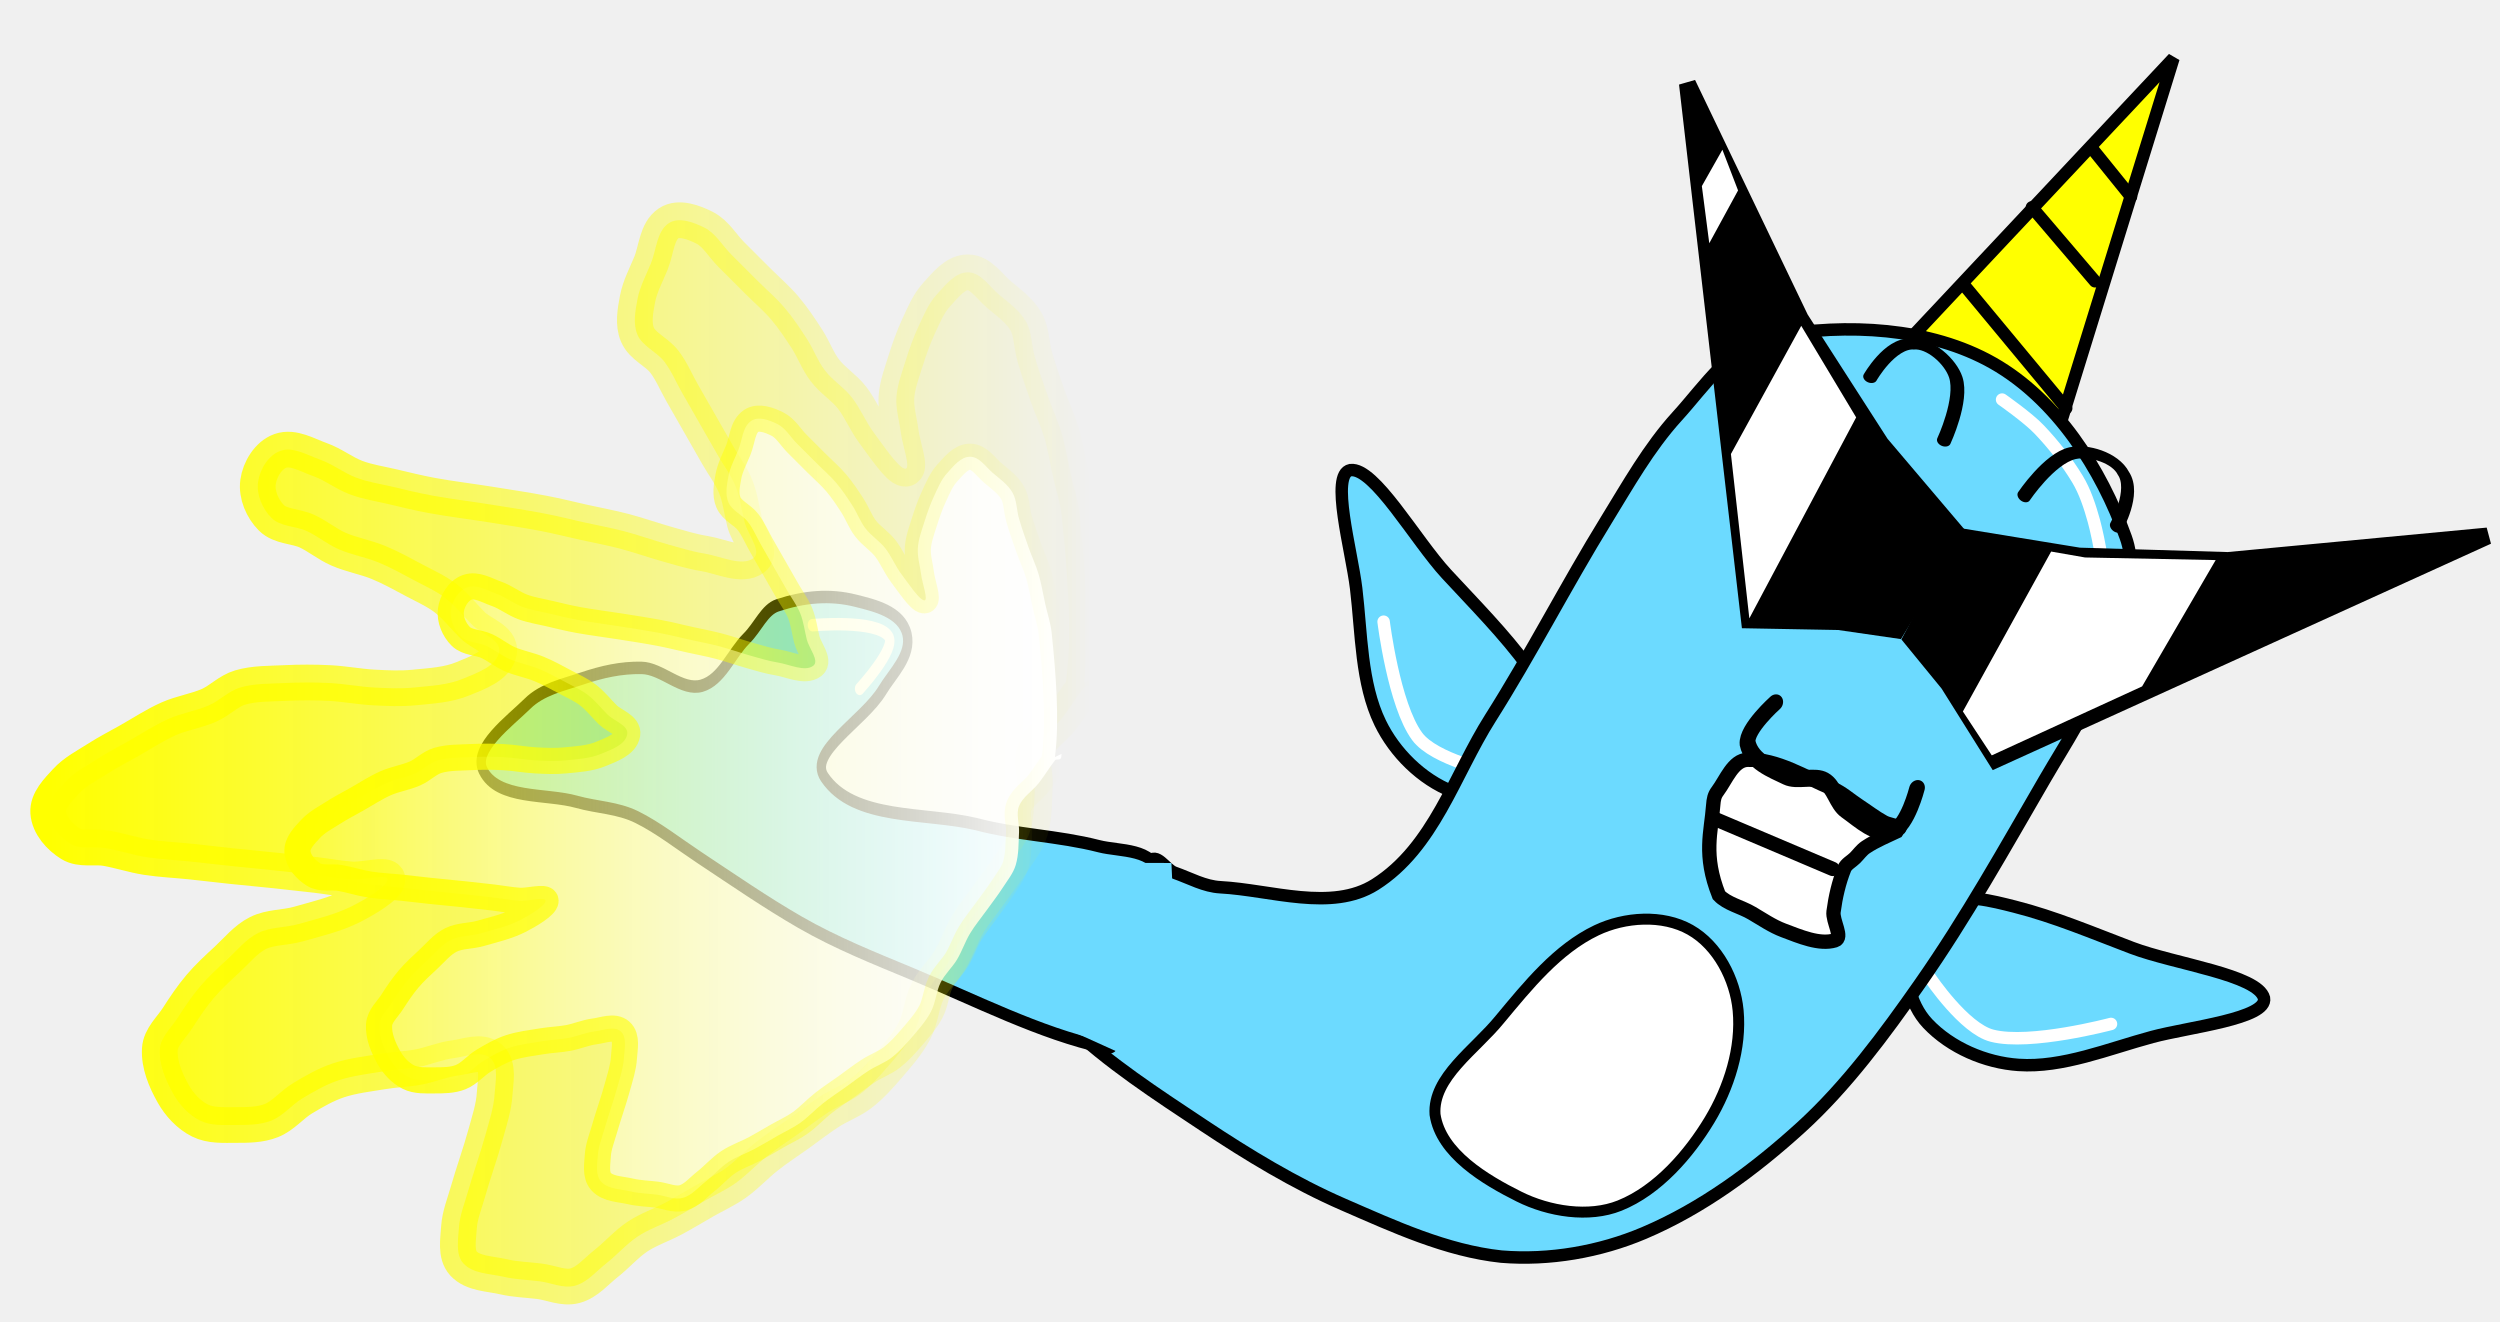
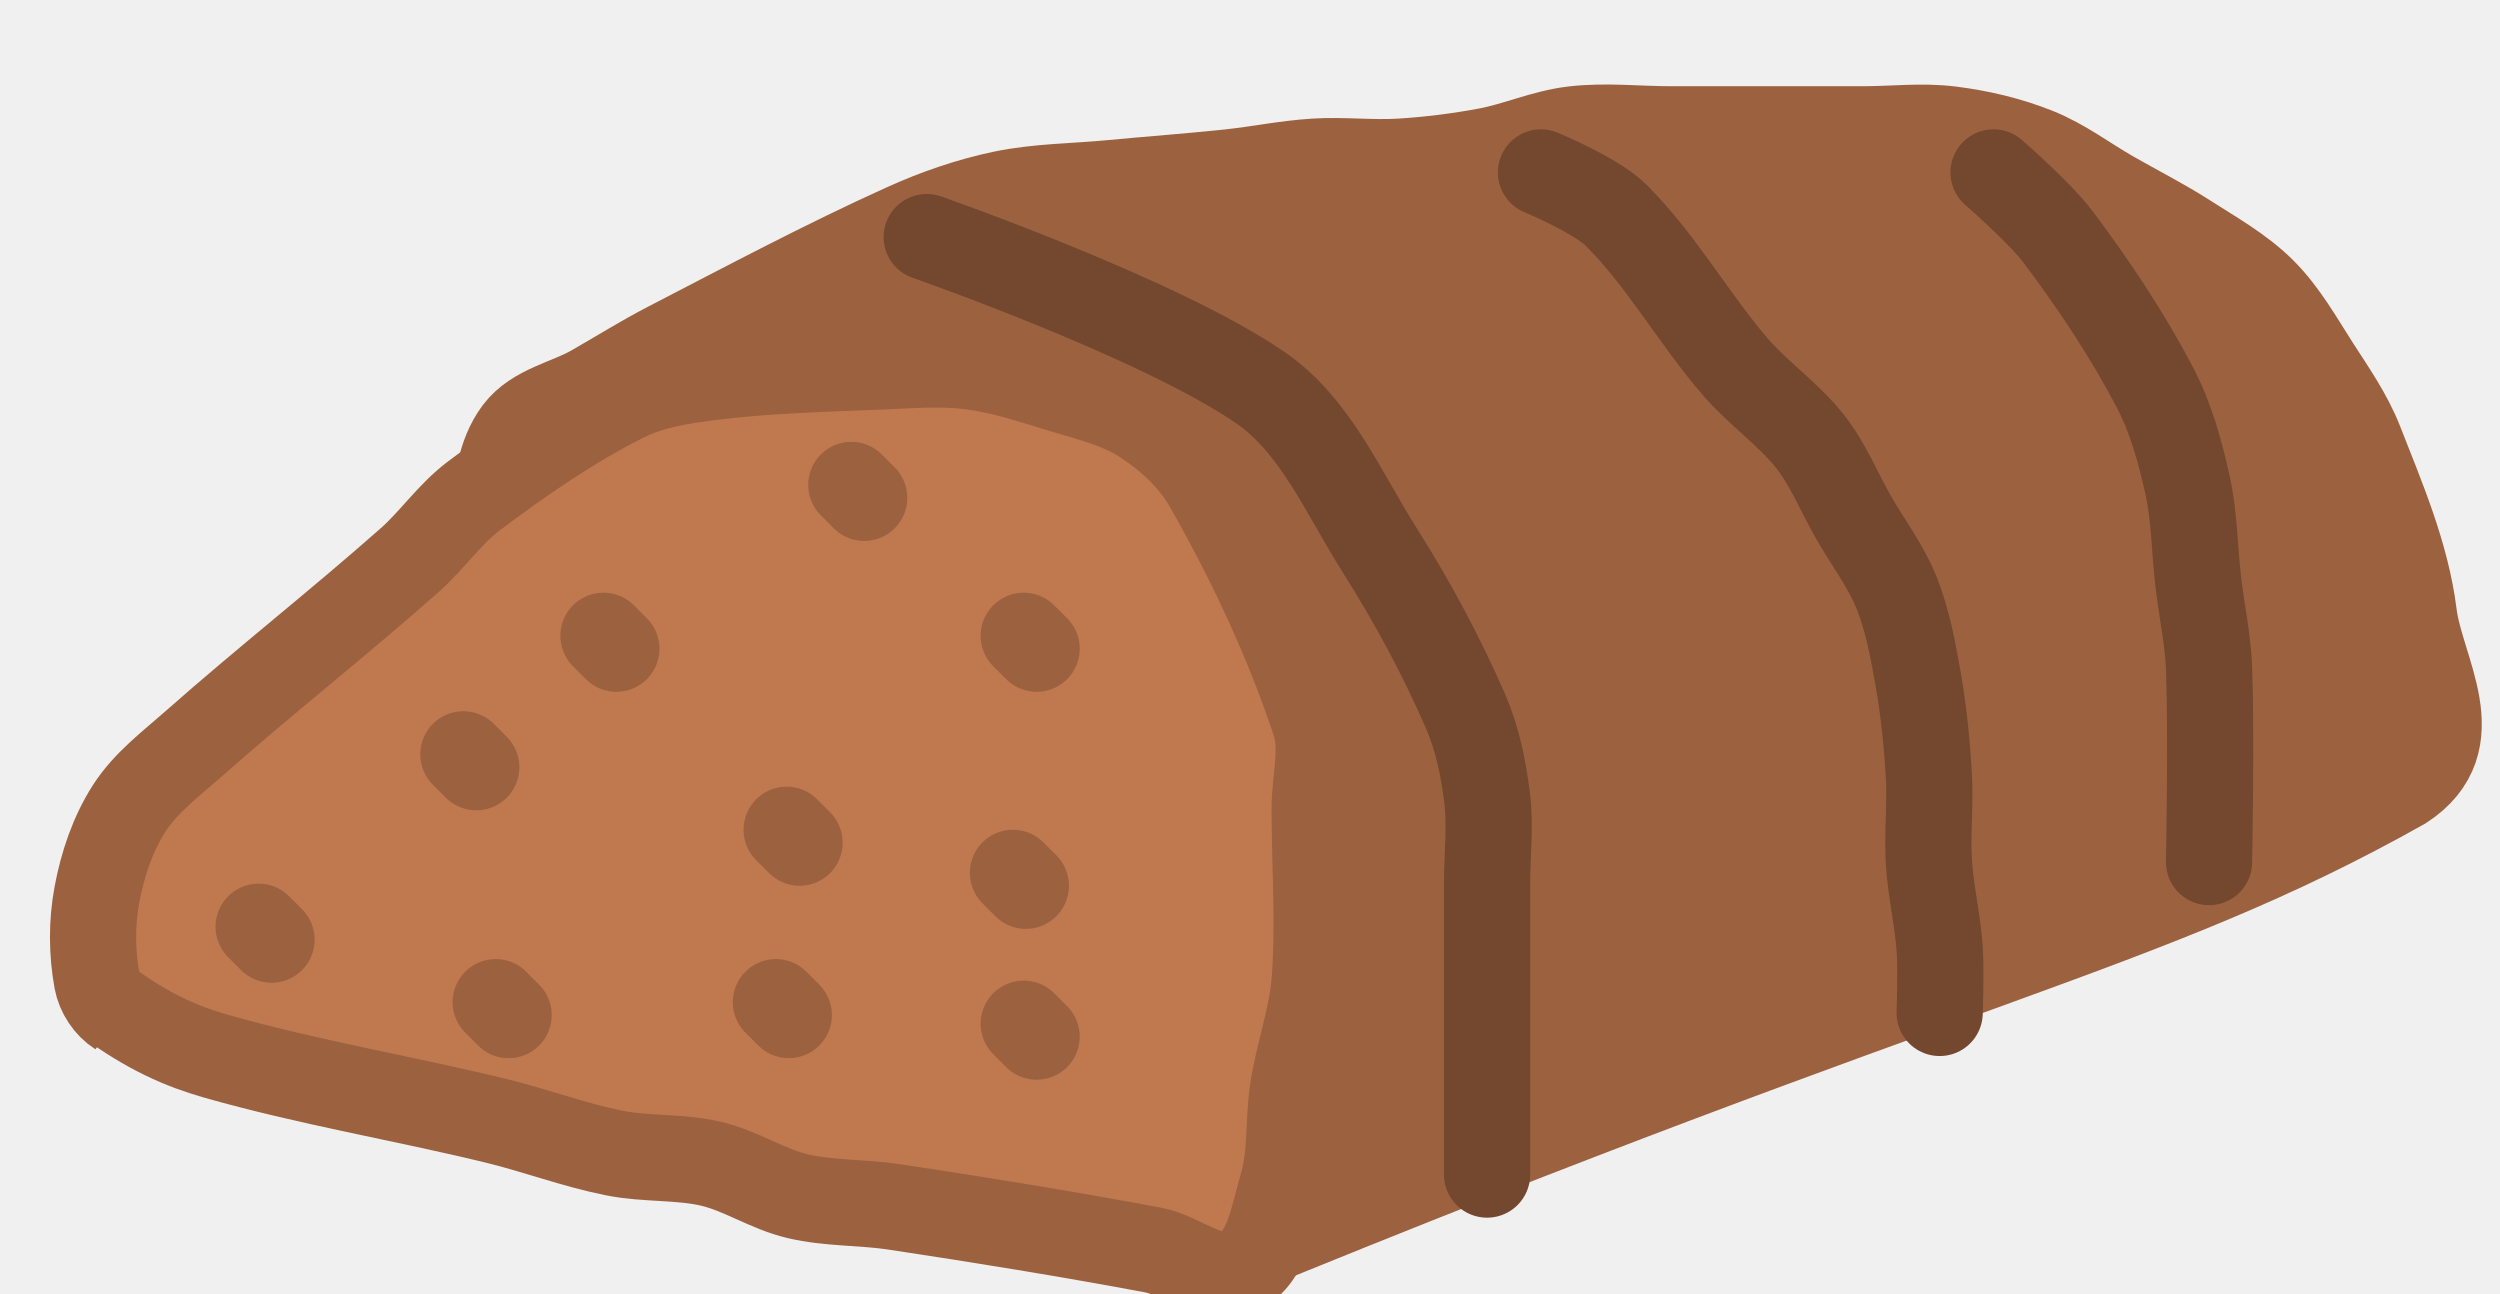
- <svg xmlns="http://www.w3.org/2000/svg" version="1.1" width="140" height="74" viewBox="-1 1 140 74">
-   <defs>
-     <linearGradient id="grad_1" x2="1">
-       <stop offset="0" stop-color="#FFFF00" stop-opacity="0" />
-       <stop offset="1" stop-color="#FFFF00" stop-opacity="1" />
-     </linearGradient>
-     <linearGradient id="grad_2" x2="1">
-       <stop offset="0" stop-color="#FFFF00" stop-opacity="0" />
-       <stop offset="1" stop-color="#FFFF00" stop-opacity="1" />
-     </linearGradient>
-     <linearGradient id="grad_3" x2="1">
-       <stop offset="0" stop-color="#FFFFFF" stop-opacity="1" />
-       <stop offset="1" stop-color="#FFFFFF" stop-opacity="0" />
-     </linearGradient>
-     <linearGradient id="grad_4" x2="1">
-       <stop offset="0" stop-color="#FFFF00" stop-opacity="0" />
-       <stop offset="1" stop-color="#FFFF00" stop-opacity="1" />
-     </linearGradient>
-   </defs>
-   <g id="ID0.48240807792171836" transform="matrix(1, 0, 0, 1, 0.5, 0)">
-     <path id="ID0.18150845123454928" fill="#6CDAFF" stroke="#000000" stroke-width="2" stroke-linecap="round" d="M 275.150 213.500 C 278.223 213.253 281.442 214.903 282.900 217.250 C 285.034 220.742 284.853 225.356 284.750 229.100 C 284.561 235.743 283.345 242.329 282.400 248.900 C 281.350 256.229 282.584 269.570 279.150 271.350 C 276.051 272.677 271.988 260.610 269.150 255.200 C 265.762 248.740 261.169 242.255 260.100 235.250 C 259.296 229.986 260.419 224.031 263.400 219.600 C 265.862 215.944 270.774 213.876 275.150 213.500 Z " transform="matrix(0.07608221, -0.3406878, 0.3406878, 0.07608221, 11.6, 131.35)" />
-     <path id="ID0.0035421540960669518" fill="none" stroke="#FFFFFF" stroke-width="2" stroke-linecap="round" d="M 270.650 218.350 C 270.650 218.350 263.877 225.469 263.750 230.100 C 263.549 236.389 269.750 248.300 269.750 248.300 " transform="matrix(0.07608221, -0.3406878, 0.3406878, 0.07608221, 11.6, 131.35)" />
+ <svg xmlns="http://www.w3.org/2000/svg" version="1.1" width="58" height="30" viewBox="-1 -1 58 30">
+   <g id="ID0.41966591589152813" transform="matrix(1, 0, 0, 1, -209, -169)">
+     <path id="ID0.08983965311199427" fill="#9C6240" stroke="#9C6240" stroke-width="2" stroke-linecap="round" d="M 233.750 229 C 234.724 229.899 234.795 231.848 236.250 231.500 C 253.549 224.392 257.702 223.893 263.750 220.500 C 265.350 219.455 264.166 217.824 264 216.500 C 263.827 215.115 263.259 213.800 262.750 212.500 C 262.505 211.875 262.113 211.315 261.750 210.750 C 261.363 210.148 261.006 209.506 260.500 209 C 259.994 208.494 259.352 208.137 258.750 207.750 C 258.185 207.387 257.583 207.083 257 206.750 C 256.417 206.417 255.873 205.999 255.250 205.750 C 254.613 205.495 253.931 205.335 253.250 205.250 C 252.589 205.167 251.916 205.250 251.250 205.250 C 249.751 205.250 248.249 205.250 246.750 205.250 C 246.001 205.250 245.244 205.162 244.500 205.250 C 243.818 205.330 243.175 205.623 242.500 205.750 C 241.840 205.874 241.170 205.958 240.500 206 C 239.835 206.042 239.165 205.958 238.500 206 C 237.830 206.042 237.167 206.180 236.500 206.250 C 235.586 206.346 234.665 206.413 233.750 206.500 C 232.917 206.579 232.069 206.578 231.250 206.750 C 230.477 206.913 229.720 207.175 229 207.500 C 227.134 208.343 225.319 209.309 223.500 210.250 C 222.904 210.558 222.333 210.917 221.750 211.250 C 221.167 211.583 220.403 211.713 220 212.250 C 219.588 212.799 219.500 213.564 219.500 214.250 C 219.500 214.936 219.745 215.613 220 216.250 C 220.249 216.873 220.610 217.454 221 218 C 221.446 218.625 221.979 219.186 222.500 219.750 C 222.979 220.269 223.440 220.819 224 221.250 C 224.532 221.659 225.127 222.001 225.750 222.250 C 226.387 222.505 227.154 222.409 227.750 222.750 C 228.363 223.100 228.794 223.711 229.250 224.250 C 229.713 224.797 230.014 225.474 230.500 226 C 231.021 226.564 231.686 226.979 232.250 227.500 C 232.769 227.979 233.239 228.516 233.750 229 Z " transform="matrix(1, 0, 0, 1, 0, -34.25)" />
+     <path id="ID0.4995683627203107" fill="#C0794F" stroke="#9C6240" stroke-width="2" stroke-linecap="round" d="M 210.500 224.750 C 211.442 225.440 212.212 225.775 213 226 C 215.136 226.610 217.342 226.975 219.500 227.500 C 220.422 227.724 221.319 228.064 222.250 228.250 C 222.989 228.398 223.766 228.327 224.500 228.500 C 225.192 228.663 225.808 229.087 226.500 229.250 C 227.234 229.423 228.005 229.387 228.750 229.500 C 230.753 229.803 232.759 230.127 234.750 230.500 C 235.425 230.627 236.136 231.307 236.750 231 C 237.416 230.667 237.540 229.714 237.750 229 C 237.963 228.277 237.882 227.495 238 226.750 C 238.132 225.911 238.435 225.096 238.500 224.250 C 238.602 222.922 238.500 221.582 238.500 220.250 C 238.500 219.584 238.711 218.882 238.500 218.250 C 237.864 216.341 236.998 214.497 236 212.750 C 235.650 212.137 235.094 211.632 234.500 211.250 C 233.902 210.865 233.179 210.712 232.500 210.500 C 231.845 210.295 231.181 210.085 230.500 210 C 229.839 209.917 229.165 209.972 228.500 210 C 227.167 210.056 225.824 210.084 224.500 210.250 C 223.819 210.335 223.114 210.443 222.500 210.750 C 221.261 211.370 220.108 212.169 219 213 C 218.435 213.424 218.029 214.032 217.500 214.500 C 215.863 215.948 214.137 217.302 212.500 218.750 C 211.971 219.218 211.382 219.656 211 220.250 C 210.615 220.848 210.381 221.551 210.250 222.250 C 210.127 222.905 210.131 223.595 210.250 224.250 C 210.304 224.545 210.497 224.839 210.750 225 Z " transform="matrix(1, 0, 0, 1, 0, -33.5)" />
+     <path id="ID0.6304234000854194" fill="none" stroke="#9C6240" stroke-width="2" stroke-linecap="round" d="M 218.750 219 L 219.050 219.300 " transform="matrix(1, 0, 0, 1, 0, -33.5)" />
+     <path id="ID0.4965427713468671" fill="none" stroke="#9C6240" stroke-width="2" stroke-linecap="round" d="M 231.500 221.750 L 231.800 222.050 " transform="matrix(1, 0, 0, 1, 0, -33.5)" />
+     <path id="ID0.011592170223593712" fill="none" stroke="#9C6240" stroke-width="2" stroke-linecap="round" d="M 231.750 216.250 L 232.050 216.550 " transform="matrix(1, 0, 0, 1, 0, -33.5)" />
+     <path id="ID0.49737656069919467" fill="none" stroke="#9C6240" stroke-width="2" stroke-linecap="round" d="M 226.250 220.750 L 226.550 221.050 " transform="matrix(1, 0, 0, 1, 0, -33.5)" />
+     <path id="ID0.8218508106656373" fill="none" stroke="#9C6240" stroke-width="2" stroke-linecap="round" d="M 227.750 212.750 L 228.050 213.050 " transform="matrix(1, 0, 0, 1, 0, -33.5)" />
+     <path id="ID0.0022455682046711445" fill="none" stroke="#9C6240" stroke-width="2" stroke-linecap="round" d="M 222 216.250 L 222.300 216.550 " transform="matrix(1, 0, 0, 1, 0, -33.5)" />
+     <path id="ID0.966289883479476" fill="none" stroke="#9C6240" stroke-width="2" stroke-linecap="round" d="M 219.500 224.750 L 219.800 225.050 " transform="matrix(1, 0, 0, 1, 0, -33.5)" />
+     <path id="ID0.577160416636616" fill="none" stroke="#9C6240" stroke-width="2" stroke-linecap="round" d="M 214 223 L 214.300 223.300 " transform="matrix(1, 0, 0, 1, 0, -33.5)" />
+     <path id="ID0.4997675227932632" fill="none" stroke="#9C6240" stroke-width="2" stroke-linecap="round" d="M 231.750 225.250 L 232.050 225.550 " transform="matrix(1, 0, 0, 1, 0, -33.5)" />
+     <path id="ID0.3711399454623461" fill="none" stroke="#9C6240" stroke-width="2" stroke-linecap="round" d="M 226 224.750 L 226.300 225.050 " transform="matrix(1, 0, 0, 1, 0, -33.5)" />
+     <path id="ID0.006221535615622997" fill="none" stroke="#73482F" stroke-width="2" stroke-linecap="round" d="M 229.500 207 C 229.500 207 234.920 208.891 237.250 210.500 C 238.524 211.380 239.171 212.942 240 214.250 C 240.757 215.446 241.436 216.702 242 218 C 242.274 218.630 242.415 219.319 242.500 220 C 242.583 220.661 242.500 221.334 242.500 222 C 242.500 224.248 242.500 228.750 242.500 228.750 " transform="matrix(1, 0, 0, 1, 0, -33.5)" />
+     <path id="ID0.5244854087941349" fill="none" stroke="#73482F" stroke-width="2" stroke-linecap="round" d="M 243.750 205.500 C 243.750 205.500 245.025 206.025 245.500 206.500 C 246.548 207.548 247.285 208.875 248.250 210 C 248.786 210.626 249.491 211.102 250 211.750 C 250.415 212.278 250.667 212.917 251 213.500 C 251.333 214.083 251.751 214.627 252 215.250 C 252.255 215.887 252.381 216.574 252.500 217.250 C 252.631 217.992 252.706 218.747 252.750 219.500 C 252.789 220.165 252.708 220.835 252.750 221.500 C 252.792 222.170 252.952 222.831 253 223.500 C 253.036 223.998 253 225 253 225 " transform="matrix(1, 0, 0, 1, 0, -33.5)" />
+     <path id="ID0.09594908775761724" fill="none" stroke="#73482F" stroke-width="2" stroke-linecap="round" d="M 254.250 205.500 C 254.250 205.500 255.326 206.435 255.750 207 C 256.581 208.108 257.359 209.272 258 210.500 C 258.365 211.200 258.579 211.979 258.750 212.750 C 258.914 213.486 258.912 214.251 259 215 C 259.078 215.667 259.224 216.329 259.250 217 C 259.308 218.497 259.250 221.500 259.250 221.500 " transform="matrix(1, 0, 0, 1, 0, -33.5)" />
  </g>
-   <g id="ID0.48240807792171836" transform="matrix(1, 0, 0, 1, 0.5, 0)">
-     <path id="ID0.18150845123454928" fill="#6CDAFF" stroke="#000000" stroke-width="2" stroke-linecap="round" d="M 275.150 213.500 C 278.223 213.253 281.442 214.903 282.900 217.250 C 285.034 220.742 284.853 225.356 284.750 229.100 C 284.561 235.743 283.345 242.329 282.400 248.900 C 281.350 256.229 282.584 269.570 279.150 271.350 C 276.051 272.677 271.988 260.610 269.150 255.200 C 265.762 248.740 261.169 242.255 260.100 235.250 C 259.296 229.986 260.419 224.031 263.400 219.600 C 265.862 215.944 270.774 213.876 275.150 213.500 Z " transform="matrix(0.2875641, -0.1978978, -0.1978978, -0.2875641, 47.55, 160.6)" />
-     <path id="ID0.0035421540960669518" fill="none" stroke="#FFFFFF" stroke-width="2" stroke-linecap="round" d="M 270.650 218.350 C 270.650 218.350 263.877 225.469 263.750 230.100 C 263.549 236.389 269.750 248.300 269.750 248.300 " transform="matrix(0.2875641, -0.1978978, -0.1978978, -0.2875641, 47.55, 160.6)" />
-   </g>
-   <g id="ID0.2420122711919248" transform="matrix(1, 0, 0, 1, 0.5, 0)">
-     <g id="ID0.7129468834027648">
-       <path id="ID0.2604714026674628" fill="#FFFF00" stroke="#000000" stroke-width="2" stroke-linecap="round" d="M 237 85.650 L 251.300 144.300 L 224 145.300 L 237 85.650 Z " transform="matrix(-0.303875, -0.1718041, -0.1718041, 0.303875, 206.95, 18.95)" />
-       <path id="ID0.4227697029709816" fill="none" stroke="#000000" stroke-width="2" stroke-linecap="round" d="M 248 134 L 224.350 143 " transform="matrix(-0.303875, -0.1718041, -0.1718041, 0.303875, 206.95, 18.95)" />
-       <path id="ID0.39849042566493154" fill="none" stroke="#000000" stroke-width="2" stroke-linecap="round" d="M 245 117.650 L 230.350 123 " transform="matrix(-0.303875, -0.1718041, -0.1718041, 0.303875, 206.95, 18.95)" />
-       <path id="ID0.5916849924251437" fill="none" stroke="#000000" stroke-width="2" stroke-linecap="round" d="M 241.350 104.650 L 232 108.350 " transform="matrix(-0.303875, -0.1718041, -0.1718041, 0.303875, 206.95, 18.95)" />
-     </g>
-     <path id="ID0.6581924292258918" fill="#6CDAFF" stroke="#000000" stroke-width="2" stroke-linecap="round" d="M 237.800 155.800 C 249.540 155.767 261.432 161.816 270.550 169.300 C 275.889 173.685 276.256 181.709 277.750 188.200 C 279.248 194.789 279.205 201.692 279.450 208.200 C 279.910 220.464 279.396 233.057 280 245.050 C 280.543 255.852 277.694 267.602 282.950 277.400 C 286.861 284.686 297.085 286.390 304.350 290 C 306.666 291.151 309.224 291.121 311.950 291.600 C 313.407 291.855 316.154 290.029 316.350 292.200 C 317.128 300.848 314.823 309.511 314.300 318.200 C 314.169 320.372 316.857 320.658 314.750 321.200 C 306.320 323.366 296.796 323.955 287.750 324.600 C 279.456 325.194 270.631 325.490 262.150 324.600 C 253.363 323.680 244.104 322.929 235.950 319.400 C 228.945 316.163 222.608 310.975 217.900 304.850 C 211.729 296.821 207.464 287.269 204.300 277.650 C 201.248 268.361 199.999 258.116 199.050 248.200 C 197.813 235.264 197.904 222.527 197.750 209.850 C 197.671 203.087 197.104 196.174 198.350 189.850 C 199.732 182.844 200.010 174.435 205.550 169.650 C 214.397 162.014 226.115 155.837 237.800 155.800 Z " transform="matrix(-0.303875, -0.1718041, -0.1718041, 0.303875, 209.15, 14.85)" />
-     <path id="ID0.4747713301330805" fill="none" stroke="#FFFFFF" stroke-width="2" stroke-linecap="round" d="M 236.800 144.500 C 236.800 144.500 231.702 144.993 229.250 145.750 C 226.069 146.720 222.913 148.010 220 149.650 C 217.963 150.797 216.097 152.499 214.400 154.200 C 212.185 156.418 208.150 161.450 208.150 161.450 " transform="matrix(-0.303875, -0.1718041, -0.1718041, 0.303875, 207.4, 20.15)" />
-   </g>
-   <path id="ID0.04498260049149394" fill="#FFFFFF" stroke="#000000" stroke-width="1" stroke-linecap="round" d="M 227.700 184.800 C 228.328 185.103 229.137 185.425 229.850 185.900 C 230.144 186.096 230.350 186.400 230.600 186.650 C 230.850 186.900 231.219 187.072 231.350 187.400 C 231.732 188.356 231.967 189.379 232.100 190.400 C 232.186 191.061 231.402 192.219 232 192.400 C 233.081 192.729 234.458 192.129 235.600 191.700 C 236.377 191.408 237.081 190.919 237.800 190.500 C 238.554 190.052 239.522 189.863 240.100 189.250 C 241.218 186.429 240.634 184.839 240.500 183 C 240.466 182.540 240.409 182.278 240.200 182 C 239.592 181.190 239.112 179.825 238.100 179.800 C 236.026 179.748 234.117 181.008 232.200 181.800 C 231.521 182.080 230.965 182.599 230.350 183 C 229.766 183.381 229.212 183.816 228.600 184.150 C 228.290 184.319 227.916 184.342 227.600 184.500 C 227.521 184.539 227.418 184.537 227.600 184.650 Z " transform="matrix(-0.8025478, 0, 0, 0.8025478, 287.95, -100.75)" />
-   <path id="ID0.9560883482918143" fill="none" stroke="#000000" stroke-width="1" stroke-linecap="round" d="M 238.850 180.800 L 230.600 184.300 " transform="matrix(-0.8025478, 0, 0, 0.8025478, 286.7, -98.25)" />
-   <path id="ID0.2474912153556943" fill="#FFFFFF" stroke="#000000" stroke-width="2" stroke-linecap="round" d="M 235.650 228 C 241.444 228 247.224 231.836 250.495 236.499 C 255.037 242.974 256.423 251.455 257.850 259.300 C 259.046 266.406 263.353 274.546 259.600 280.250 C 255.187 285.943 245.656 286.098 238.900 285.750 C 232.768 285.438 225.879 282.871 222.100 278.150 C 217.387 272.250 215.698 263.673 215.500 256.450 C 215.313 249.578 216.871 242.144 220.805 236.499 C 224.064 231.822 229.856 228 235.650 228 Z " transform="matrix(-0.2671674, -0.1510504, -0.1510504, 0.2671674, 191.05, 27.75)" />
-   <path id="ID0.845822561532259" fill="#6CDAFF" stroke="#000000" stroke-width="2" stroke-linecap="round" d="M 341.050 186.350 C 351.802 183.838 367.078 184.496 372.700 177.200 C 375.957 172.977 363.571 168.676 359.150 163.900 C 356.763 161.316 352.408 158.671 353.150 155.200 C 353.984 151.496 359.761 150.242 363.600 149.300 C 368.997 147.975 374.523 148.076 380.300 149.200 C 383.138 149.755 384.729 152.457 387.400 154.200 C 390.834 156.464 393.196 160.533 397.550 161.250 C 401.831 161.951 405.764 158.025 410.100 157.750 C 414.432 157.472 418.518 157.933 423.100 158.850 C 427.095 159.639 431.541 160.103 434.850 162.250 C 438.913 164.893 447.210 168.828 445.250 172.450 C 442.584 177.353 432.145 176.780 425.750 178.500 C 421.577 179.619 417.122 179.855 413.150 181.600 C 408.700 183.556 404.755 186.253 400.400 188.750 C 393.643 192.629 386.871 196.668 379.950 200.150 C 372.543 203.881 364.379 206.808 356.900 209.600 C 343.754 214.509 330.446 220.528 317.100 223.450 C 313.764 224.180 314.278 221.235 313.250 219.350 C 309.252 212.008 302.453 204.825 302.800 196.500 C 303.357 192.092 310.880 192.284 315.250 191.200 C 323.816 189.078 332.645 188.506 341.050 186.350 Z " transform="matrix(-0.2620488, 0.01755966, 0.0227748, 0.3483354, 138.8, -23.75)" />
-   <path id="ID0.22437191475182772" fill="#6CDAFF" stroke="none" stroke-linecap="round" d="M 317.250 183.750 L 326.750 183.250 L 348.350 206.550 L 329 214.350 L 317.600 196.550 L 317.250 183.750 Z " transform="matrix(-0.2620488, 0.01755966, 0.0227748, 0.3483354, 143.55, -20.25)" />
-   <path id="ID0.7040526834316552" fill="none" stroke="#FFFFFF" stroke-width="2" stroke-linecap="round" d="M 337.300 152.600 C 337.300 152.600 328.785 146.492 330.400 144.500 C 332.583 141.626 346.450 141.900 346.450 141.900 " transform="matrix(-0.2620488, 0.01755966, 0.0227748, 0.3483354, 132.05, -19.5)" />
-   <g id="ID0.2661628294736147" transform="matrix(1, 0, 0, 1, 0.5, 0)">
-     <g id="ID0.8039874886162579">
-       <path id="ID0.4877005652524531" fill="#000000" stroke="#000000" stroke-width="3" stroke-linecap="round" d="M 401.700 182.450 L 401.100 162.200 L 420.400 155.100 L 443.750 142.800 L 481.700 116.350 L 425.300 193.750 L 411.350 186.200 L 401.700 182.450 Z " transform="matrix(-0.2748108, -0.1553719, -0.1553719, 0.2748108, 243.45, 48.55)" />
-       <path id="ID0.4877005652524531" fill="#000000" stroke="#000000" stroke-width="3" stroke-linecap="round" d="M 401.700 182.450 L 401.100 162.200 L 420.400 155.100 L 443.750 142.800 L 481.700 116.350 L 425.300 193.750 L 411.350 186.200 L 401.700 182.450 Z " transform="matrix(0.2748108, 0.1553719, -0.1553719, 0.2748108, 23.5, -75.8)" />
-     </g>
-     <path id="ID0.9342148057185113" fill="#FFFFFF" stroke="none" stroke-linecap="round" d="M 158.850 144.650 L 177.300 154.600 L 182.500 156.450 L 182.200 185.750 L 174.700 189.600 L 159.150 168.100 L 158.850 144.650 Z " transform="matrix(-0.303875, -0.1718041, -0.1718041, 0.303875, 195.7, 15.7)" />
-     <path id="ID0.9342148057185113" fill="#FFFFFF" stroke="none" stroke-linecap="round" d="M 158.850 144.650 L 173.750 153.100 L 174.700 189.600 L 159.150 168.100 L 158.850 144.650 Z " transform="matrix(0.303875, 0.1718041, -0.1718041, 0.303875, 75.95, -52)" />
-     <path id="ID0.9342148057185113" fill="#FFFFFF" stroke="none" stroke-linecap="round" d="M 160.750 152.750 L 166.150 157.200 L 166.300 166.850 L 160.750 159.450 L 160.750 152.750 Z " transform="matrix(0.303875, 0.1718041, -0.1718041, 0.303875, 72.35, -64.65)" />
-   </g>
-   <path id="ID0.01927188504487276" fill="none" stroke="#000000" stroke-width="1" stroke-linecap="round" d="M 221.850 140.200 C 221.850 140.200 222.061 135.857 221 134.100 C 220.259 132.880 218.429 131.922 217.300 132.650 C 215.802 133.329 215.400 137.100 215.400 137.100 " transform="matrix(0.7424929, 0.2894482, -0.2126701, 0.5455418, -27.05, -115)" />
-   <path id="ID0.01927188504487276" fill="none" stroke="#000000" stroke-width="1" stroke-linecap="round" d="M 221.850 140.200 C 221.850 140.200 222.061 135.857 221 134.100 C 220.259 132.880 218.429 131.922 217.300 132.650 C 215.802 133.329 215.400 137.100 215.400 137.100 " transform="matrix(-0.6308094, -0.486986, -0.3578098, 0.4634831, 302.45, 71.85)" />
-   <path id="ID0.47664465522393584" fill="none" stroke="#000000" stroke-width="2" stroke-linecap="round" d="M 222.500 219.600 C 222.500 219.600 221.180 223.825 222.500 225.150 C 224.155 226.553 226.964 225.894 229.150 225.700 C 230.724 225.556 232.025 224.043 233.600 224.050 C 235.077 224.026 236.472 225.611 238.050 225.700 C 240.153 225.818 243.048 226.223 244.700 224.600 C 245.784 223.241 244.150 219.050 244.150 219.050 " transform="matrix(-0.3728825, -0.2108194, -0.2412786, 0.4267567, 242.3, -1.65)" />
-   <path id="ID0.6959627503529191" fill="url(#grad_1)" stroke="url(#grad_2)" stroke-width="2" stroke-linecap="round" d="M 273.750 173.500 C 273.388 170.630 273.685 167.084 274 164 C 274.079 163.229 274.334 162.499 274.500 161.750 C 274.666 161.001 274.783 160.236 275 159.500 C 275.201 158.818 275.513 158.171 275.750 157.500 C 276.013 156.755 276.277 156.008 276.500 155.250 C 276.694 154.591 276.659 153.846 277 153.250 C 277.350 152.637 277.961 152.206 278.500 151.750 C 279.047 151.287 279.534 150.500 280.250 150.500 C 280.966 150.500 281.516 151.222 282 151.750 C 282.454 152.245 282.716 152.892 283 153.500 C 283.301 154.145 283.538 154.821 283.750 155.500 C 283.955 156.155 284.207 156.815 284.250 157.500 C 284.292 158.170 284.083 158.834 284 159.500 C 283.917 160.166 283.427 161.500 283.750 161.500 C 284.111 161.500 284.969 160.208 285.500 159.500 C 285.971 158.872 286.265 158.118 286.750 157.500 C 287.186 156.945 287.819 156.560 288.250 156 C 288.659 155.468 288.887 154.815 289.250 154.250 C 289.637 153.648 290.037 153.047 290.500 152.500 C 290.956 151.961 291.500 151.500 292 151 C 292.500 150.500 293 150 293.500 149.500 C 294 149 294.368 148.316 295 148 C 295.600 147.700 296.442 147.378 297 147.750 C 297.682 148.205 297.688 149.242 298 150 C 298.271 150.658 298.619 151.301 298.750 152 C 298.873 152.655 299.012 153.388 298.750 154 C 298.472 154.649 297.681 154.940 297.250 155.500 C 296.841 156.032 296.583 156.667 296.250 157.250 C 295.917 157.833 295.583 158.417 295.250 159 C 294.917 159.583 294.583 160.167 294.250 160.750 C 293.917 161.333 293.499 161.877 293.250 162.500 C 292.995 163.137 292.916 163.834 292.750 164.500 C 292.584 165.166 291.769 166.126 292.250 166.500 C 292.894 167.001 294.092 166.393 295 166.250 C 295.678 166.143 296.339 165.934 297 165.750 C 297.837 165.517 298.659 165.221 299.500 165 C 300.242 164.805 301.001 164.667 301.750 164.500 C 302.499 164.333 303.246 164.144 304 164 C 304.995 163.810 306 163.660 307 163.500 C 308.081 163.327 309.173 163.196 310.250 163 C 311.005 162.863 311.753 162.676 312.500 162.500 C 313.168 162.343 313.857 162.241 314.500 162 C 315.197 161.739 315.798 161.248 316.500 161 C 317.224 160.745 318.027 160.242 318.750 160.500 C 319.424 160.741 319.905 161.540 320 162.250 C 320.094 162.955 319.753 163.747 319.250 164.250 C 318.747 164.753 317.895 164.699 317.250 165 C 316.642 165.284 316.115 165.731 315.500 166 C 314.776 166.317 313.980 166.449 313.250 166.750 C 312.561 167.034 311.907 167.400 311.250 167.750 C 310.658 168.066 310.032 168.341 309.500 168.750 C 308.940 169.181 308.500 169.750 308 170.250 C 307.500 170.750 306.385 171.061 306.500 171.750 C 306.635 172.561 307.733 172.927 308.500 173.250 C 309.358 173.611 310.324 173.657 311.250 173.750 C 311.996 173.825 312.752 173.789 313.500 173.750 C 314.335 173.706 315.164 173.542 316 173.500 C 316.831 173.458 317.669 173.458 318.500 173.500 C 319.336 173.542 320.197 173.514 321 173.750 C 321.644 173.939 322.135 174.481 322.750 174.750 C 323.474 175.067 324.278 175.179 325 175.500 C 325.783 175.848 326.503 176.330 327.250 176.750 C 327.835 177.079 328.435 177.387 329 177.750 C 329.602 178.137 330.266 178.472 330.750 179 C 331.204 179.495 331.798 180.081 331.750 180.750 C 331.699 181.464 331.110 182.125 330.500 182.500 C 329.928 182.852 329.161 182.633 328.500 182.750 C 327.744 182.883 327.008 183.130 326.250 183.250 C 325.424 183.380 324.582 183.412 323.750 183.500 C 323 183.579 322.250 183.671 321.500 183.750 C 320.668 183.838 319.832 183.912 319 184 C 318.250 184.079 317.499 184.162 316.750 184.250 C 316.083 184.328 315.420 184.458 314.750 184.500 C 314.085 184.542 312.750 184.167 312.750 184.500 C 312.750 184.875 314.005 185.628 314.750 186 C 315.692 186.471 316.737 186.711 317.750 187 C 318.488 187.211 319.314 187.157 320 187.500 C 320.686 187.843 321.186 188.479 321.750 189 C 322.269 189.479 322.794 189.961 323.250 190.500 C 323.713 191.047 324.113 191.648 324.500 192.250 C 324.863 192.815 325.461 193.330 325.500 194 C 325.551 194.868 325.176 195.742 324.750 196.500 C 324.404 197.116 323.882 197.684 323.250 198 C 322.650 198.300 321.921 198.250 321.250 198.250 C 320.579 198.250 319.873 198.249 319.250 198 C 318.585 197.734 318.114 197.118 317.500 196.750 C 316.862 196.367 316.206 195.985 315.500 195.750 C 314.695 195.482 313.837 195.390 313 195.250 C 312.338 195.140 311.660 195.124 311 195 C 310.325 194.873 309.681 194.585 309 194.500 C 308.339 194.417 307.498 194.058 307 194.500 C 306.498 194.946 306.711 195.830 306.750 196.500 C 306.795 197.266 307.048 198.010 307.250 198.750 C 307.548 199.842 307.939 200.911 308.250 202 C 308.439 202.660 308.707 203.315 308.750 204 C 308.792 204.670 308.951 205.503 308.500 206 C 307.969 206.584 307.019 206.569 306.250 206.750 C 305.597 206.904 304.916 206.917 304.250 207 C 303.584 207.083 302.899 207.423 302.250 207.250 C 301.558 207.065 301.063 206.442 300.500 206 C 299.896 205.526 299.389 204.926 298.750 204.500 C 298.130 204.087 297.407 203.850 296.750 203.500 C 296.158 203.184 295.583 202.833 295 202.500 C 294.417 202.167 293.796 201.890 293.250 201.500 C 292.625 201.054 292.104 200.474 291.500 200 C 290.937 199.558 290.333 199.166 289.750 198.750 C 289.167 198.334 288.602 197.887 288 197.500 C 287.435 197.137 286.782 196.909 286.250 196.500 C 285.690 196.069 285.210 195.536 284.750 195 C 284.208 194.368 283.640 193.736 283.250 193 C 282.880 192.302 282.853 191.456 282.500 190.750 C 282.180 190.109 281.618 189.614 281.250 189 C 280.867 188.362 280.633 187.638 280.250 187 C 279.882 186.386 279.416 185.833 279 185.250 C 278.584 184.667 278.137 184.102 277.750 183.500 C 277.387 182.935 276.939 182.394 276.750 181.750 C 276.514 180.947 276.546 180.085 276.500 179.250 C 276.463 178.585 276.747 177.868 276.500 177.250 C 276.215 176.537 275.474 176.104 275 175.500 C 274.558 174.937 274.190 174.315 273.750 173.750 C 273.605 173.564 273.233 173.914 273.250 173.250 Z " transform="matrix(-1, 0, 0, 1, 333.45, -134.25)" />
-   <path id="ID0.6959627503529191" fill="url(#grad_3)" stroke="url(#grad_4)" stroke-width="2" stroke-linecap="round" d="M 273.750 173.500 C 273.388 170.630 273.685 167.084 274 164 C 274.079 163.229 274.334 162.499 274.500 161.750 C 274.666 161.001 274.783 160.236 275 159.500 C 275.201 158.818 275.513 158.171 275.750 157.500 C 276.013 156.755 276.277 156.008 276.500 155.250 C 276.694 154.591 276.659 153.846 277 153.250 C 277.350 152.637 277.961 152.206 278.500 151.750 C 279.047 151.287 279.534 150.500 280.250 150.500 C 280.966 150.500 281.516 151.222 282 151.750 C 282.454 152.245 282.716 152.892 283 153.500 C 283.301 154.145 283.538 154.821 283.750 155.500 C 283.955 156.155 284.207 156.815 284.250 157.500 C 284.292 158.170 284.083 158.834 284 159.500 C 283.917 160.166 283.427 161.500 283.750 161.500 C 284.111 161.500 284.969 160.208 285.500 159.500 C 285.971 158.872 286.265 158.118 286.750 157.500 C 287.186 156.945 287.819 156.560 288.250 156 C 288.659 155.468 288.887 154.815 289.250 154.250 C 289.637 153.648 290.037 153.047 290.500 152.500 C 290.956 151.961 291.500 151.500 292 151 C 292.500 150.500 293 150 293.500 149.500 C 294 149 294.368 148.316 295 148 C 295.600 147.700 296.442 147.378 297 147.750 C 297.682 148.205 297.688 149.242 298 150 C 298.271 150.658 298.619 151.301 298.750 152 C 298.873 152.655 299.012 153.388 298.750 154 C 298.472 154.649 297.681 154.940 297.250 155.500 C 296.841 156.032 296.583 156.667 296.250 157.250 C 295.917 157.833 295.583 158.417 295.250 159 C 294.917 159.583 294.583 160.167 294.250 160.750 C 293.917 161.333 293.499 161.877 293.250 162.500 C 292.995 163.137 292.916 163.834 292.750 164.500 C 292.584 165.166 291.769 166.126 292.250 166.500 C 292.894 167.001 294.092 166.393 295 166.250 C 295.678 166.143 296.339 165.934 297 165.750 C 297.837 165.517 298.659 165.221 299.500 165 C 300.242 164.805 301.001 164.667 301.750 164.500 C 302.499 164.333 303.246 164.144 304 164 C 304.995 163.810 306 163.660 307 163.500 C 308.081 163.327 309.173 163.196 310.250 163 C 311.005 162.863 311.753 162.676 312.500 162.500 C 313.168 162.343 313.857 162.241 314.500 162 C 315.197 161.739 315.798 161.248 316.500 161 C 317.224 160.745 318.027 160.242 318.750 160.500 C 319.424 160.741 319.905 161.540 320 162.250 C 320.094 162.955 319.753 163.747 319.250 164.250 C 318.747 164.753 317.895 164.699 317.250 165 C 316.642 165.284 316.115 165.731 315.500 166 C 314.776 166.317 313.980 166.449 313.250 166.750 C 312.561 167.034 311.907 167.400 311.250 167.750 C 310.658 168.066 310.032 168.341 309.500 168.750 C 308.940 169.181 308.500 169.750 308 170.250 C 307.500 170.750 306.385 171.061 306.500 171.750 C 306.635 172.561 307.733 172.927 308.500 173.250 C 309.358 173.611 310.324 173.657 311.250 173.750 C 311.996 173.825 312.752 173.789 313.500 173.750 C 314.335 173.706 315.164 173.542 316 173.500 C 316.831 173.458 317.669 173.458 318.500 173.500 C 319.336 173.542 320.197 173.514 321 173.750 C 321.644 173.939 322.135 174.481 322.750 174.750 C 323.474 175.067 324.278 175.179 325 175.500 C 325.783 175.848 326.503 176.330 327.250 176.750 C 327.835 177.079 328.435 177.387 329 177.750 C 329.602 178.137 330.266 178.472 330.750 179 C 331.204 179.495 331.798 180.081 331.750 180.750 C 331.699 181.464 331.110 182.125 330.500 182.500 C 329.928 182.852 329.161 182.633 328.500 182.750 C 327.744 182.883 327.008 183.130 326.250 183.250 C 325.424 183.380 324.582 183.412 323.750 183.500 C 323 183.579 322.250 183.671 321.500 183.750 C 320.668 183.838 319.832 183.912 319 184 C 318.250 184.079 317.499 184.162 316.750 184.250 C 316.083 184.328 315.420 184.458 314.750 184.500 C 314.085 184.542 312.750 184.167 312.750 184.500 C 312.750 184.875 314.005 185.628 314.750 186 C 315.692 186.471 316.737 186.711 317.750 187 C 318.488 187.211 319.314 187.157 320 187.500 C 320.686 187.843 321.186 188.479 321.750 189 C 322.269 189.479 322.794 189.961 323.250 190.500 C 323.713 191.047 324.113 191.648 324.500 192.250 C 324.863 192.815 325.461 193.330 325.500 194 C 325.551 194.868 325.176 195.742 324.750 196.500 C 324.404 197.116 323.882 197.684 323.250 198 C 322.650 198.300 321.921 198.250 321.250 198.250 C 320.579 198.250 319.873 198.249 319.250 198 C 318.585 197.734 318.114 197.118 317.500 196.750 C 316.862 196.367 316.206 195.985 315.500 195.750 C 314.695 195.482 313.837 195.390 313 195.250 C 312.338 195.140 311.660 195.124 311 195 C 310.325 194.873 309.681 194.585 309 194.500 C 308.339 194.417 307.498 194.058 307 194.500 C 306.498 194.946 306.711 195.830 306.750 196.500 C 306.795 197.266 307.048 198.010 307.250 198.750 C 307.548 199.842 307.939 200.911 308.250 202 C 308.439 202.660 308.707 203.315 308.750 204 C 308.792 204.670 308.951 205.503 308.500 206 C 307.969 206.584 307.019 206.569 306.250 206.750 C 305.597 206.904 304.916 206.917 304.250 207 C 303.584 207.083 302.899 207.423 302.250 207.250 C 301.558 207.065 301.063 206.442 300.500 206 C 299.896 205.526 299.389 204.926 298.750 204.500 C 298.130 204.087 297.407 203.850 296.750 203.500 C 296.158 203.184 295.583 202.833 295 202.500 C 294.417 202.167 293.796 201.890 293.250 201.500 C 292.625 201.054 292.104 200.474 291.500 200 C 290.937 199.558 290.333 199.166 289.750 198.750 C 289.167 198.334 288.602 197.887 288 197.500 C 287.435 197.137 286.782 196.909 286.250 196.500 C 285.690 196.069 285.210 195.536 284.750 195 C 284.208 194.368 283.640 193.736 283.250 193 C 282.880 192.302 282.853 191.456 282.500 190.750 C 282.180 190.109 281.618 189.614 281.250 189 C 280.867 188.362 280.633 187.638 280.250 187 C 279.882 186.386 279.416 185.833 279 185.250 C 278.584 184.667 278.137 184.102 277.750 183.500 C 277.387 182.935 276.939 182.394 276.750 181.750 C 276.514 180.947 276.546 180.085 276.500 179.250 C 276.463 178.585 276.747 177.868 276.500 177.250 C 276.215 176.537 275.474 176.104 275 175.500 C 274.558 174.937 274.190 174.315 273.750 173.750 C 273.605 173.564 273.233 173.914 273.250 173.250 Z " transform="matrix(-0.731405, 0, 0, 0.731405, 258.3, -83.5)" />
</svg>
